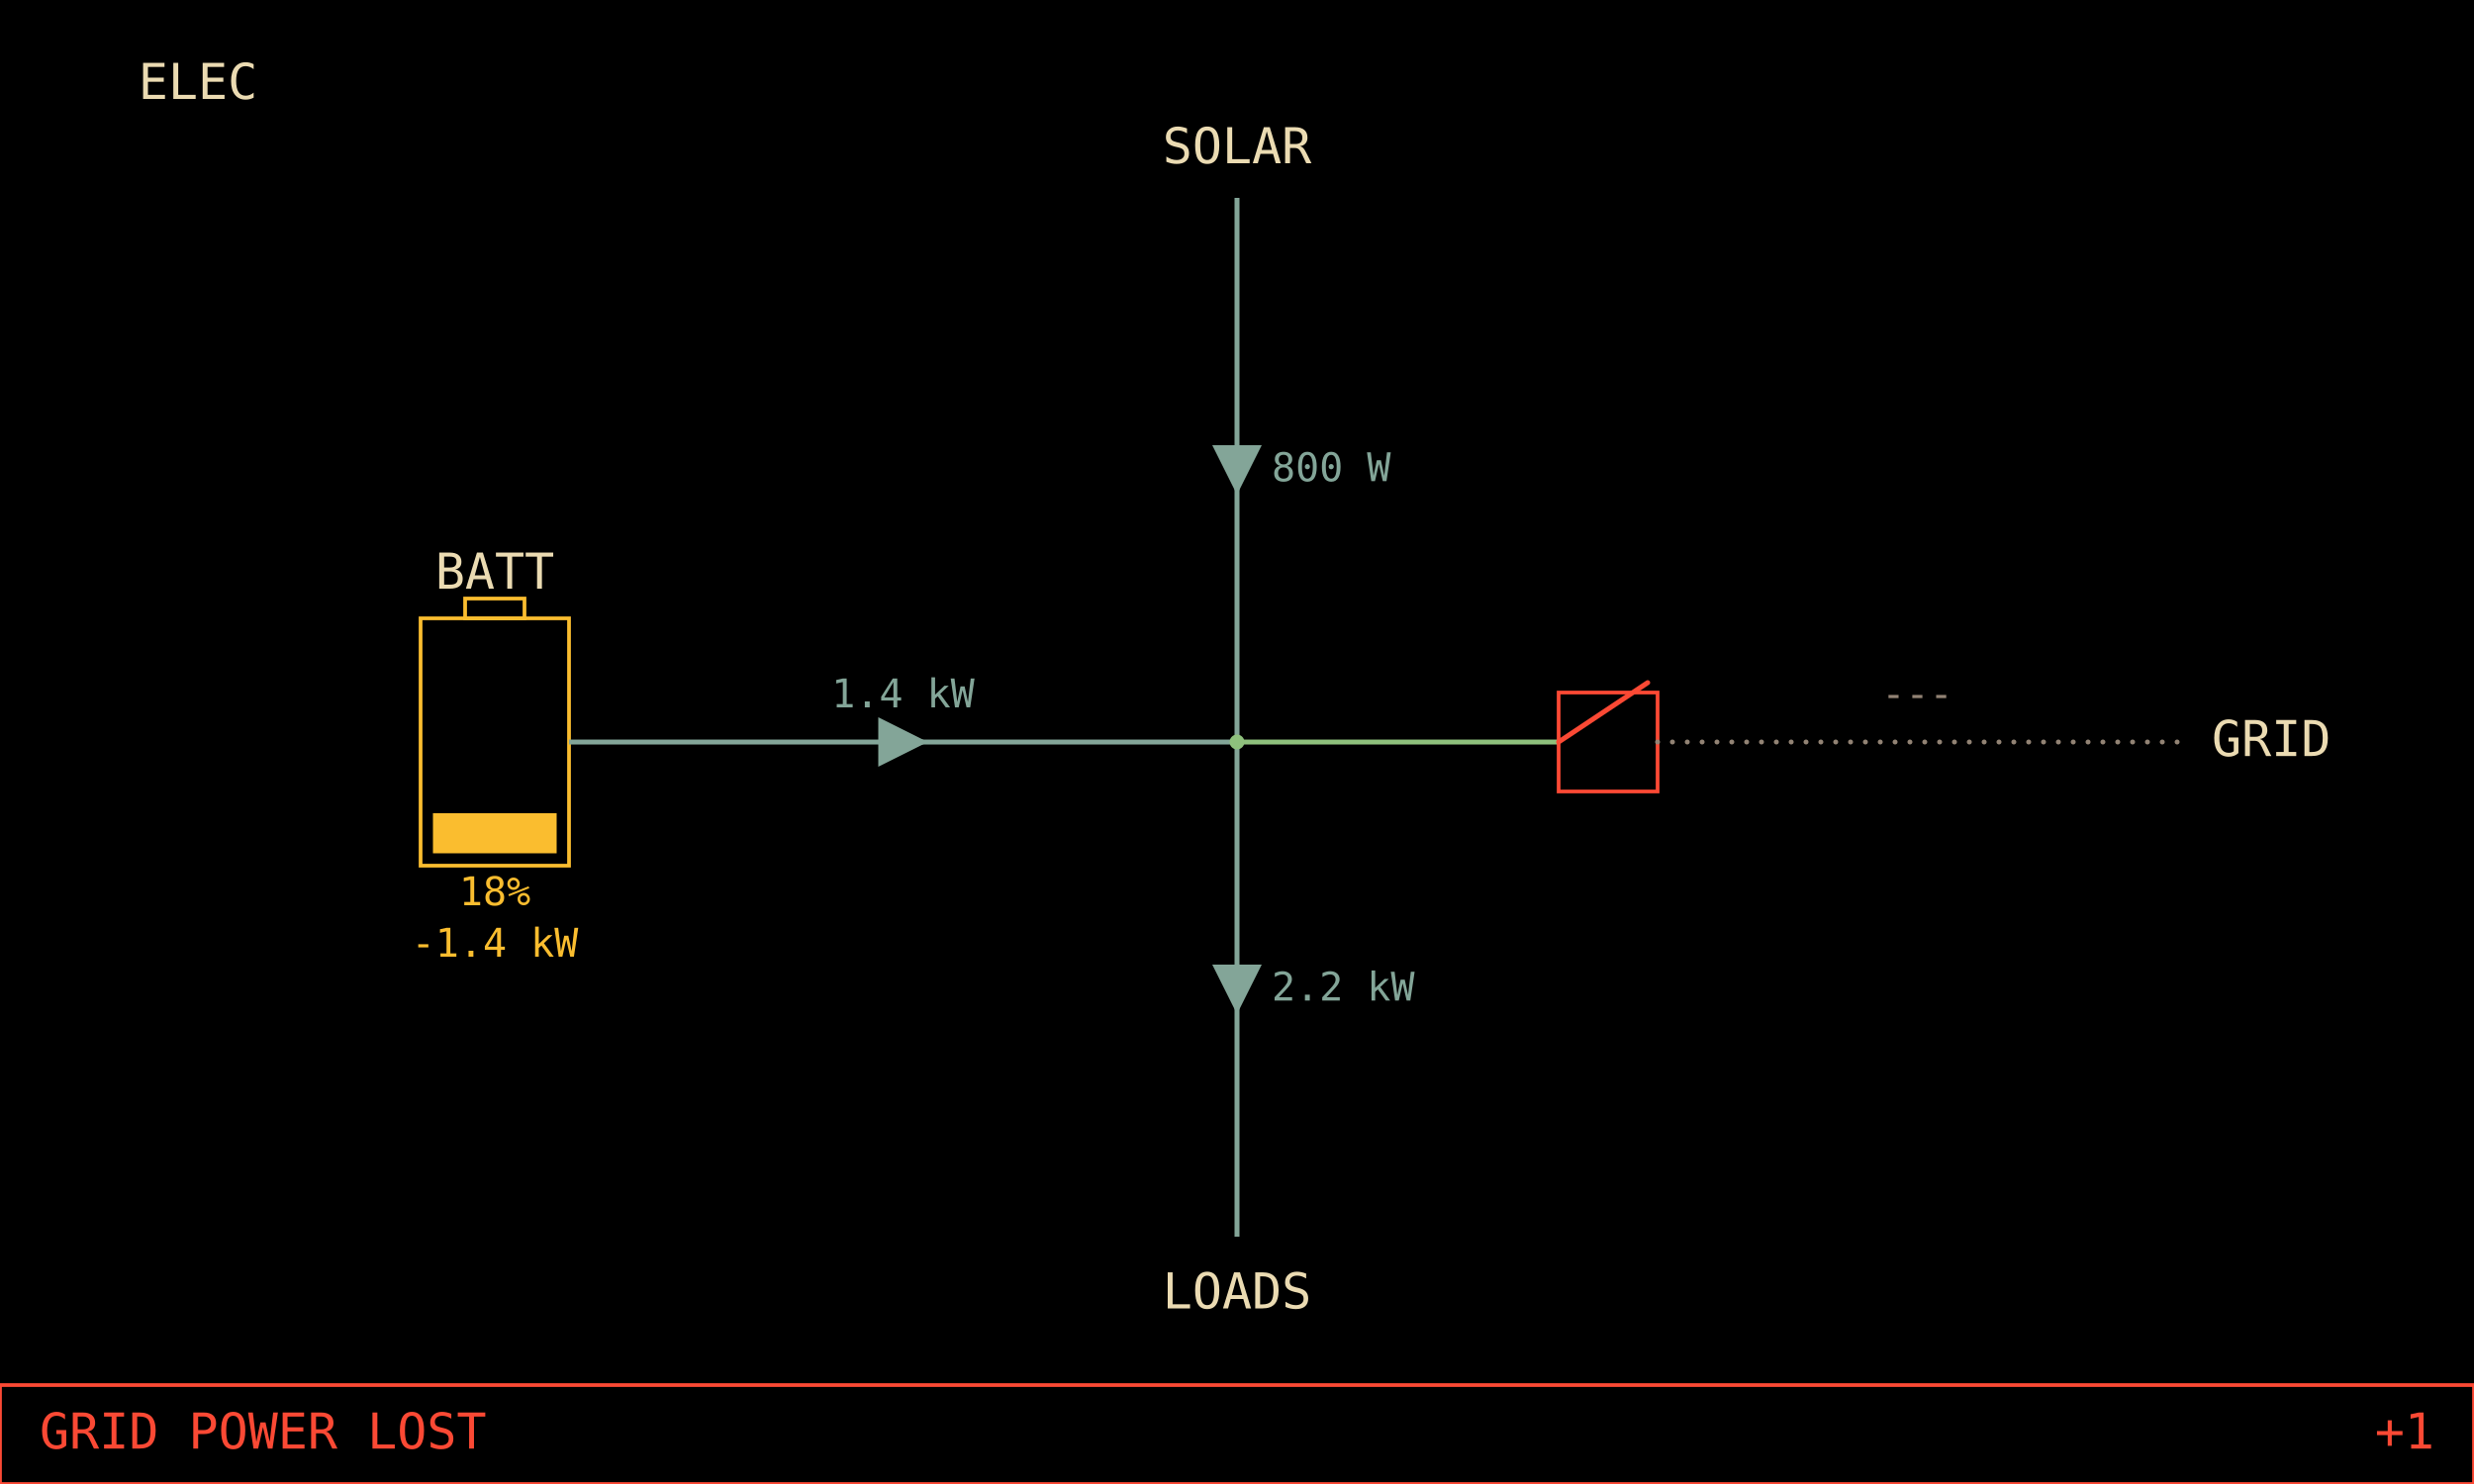
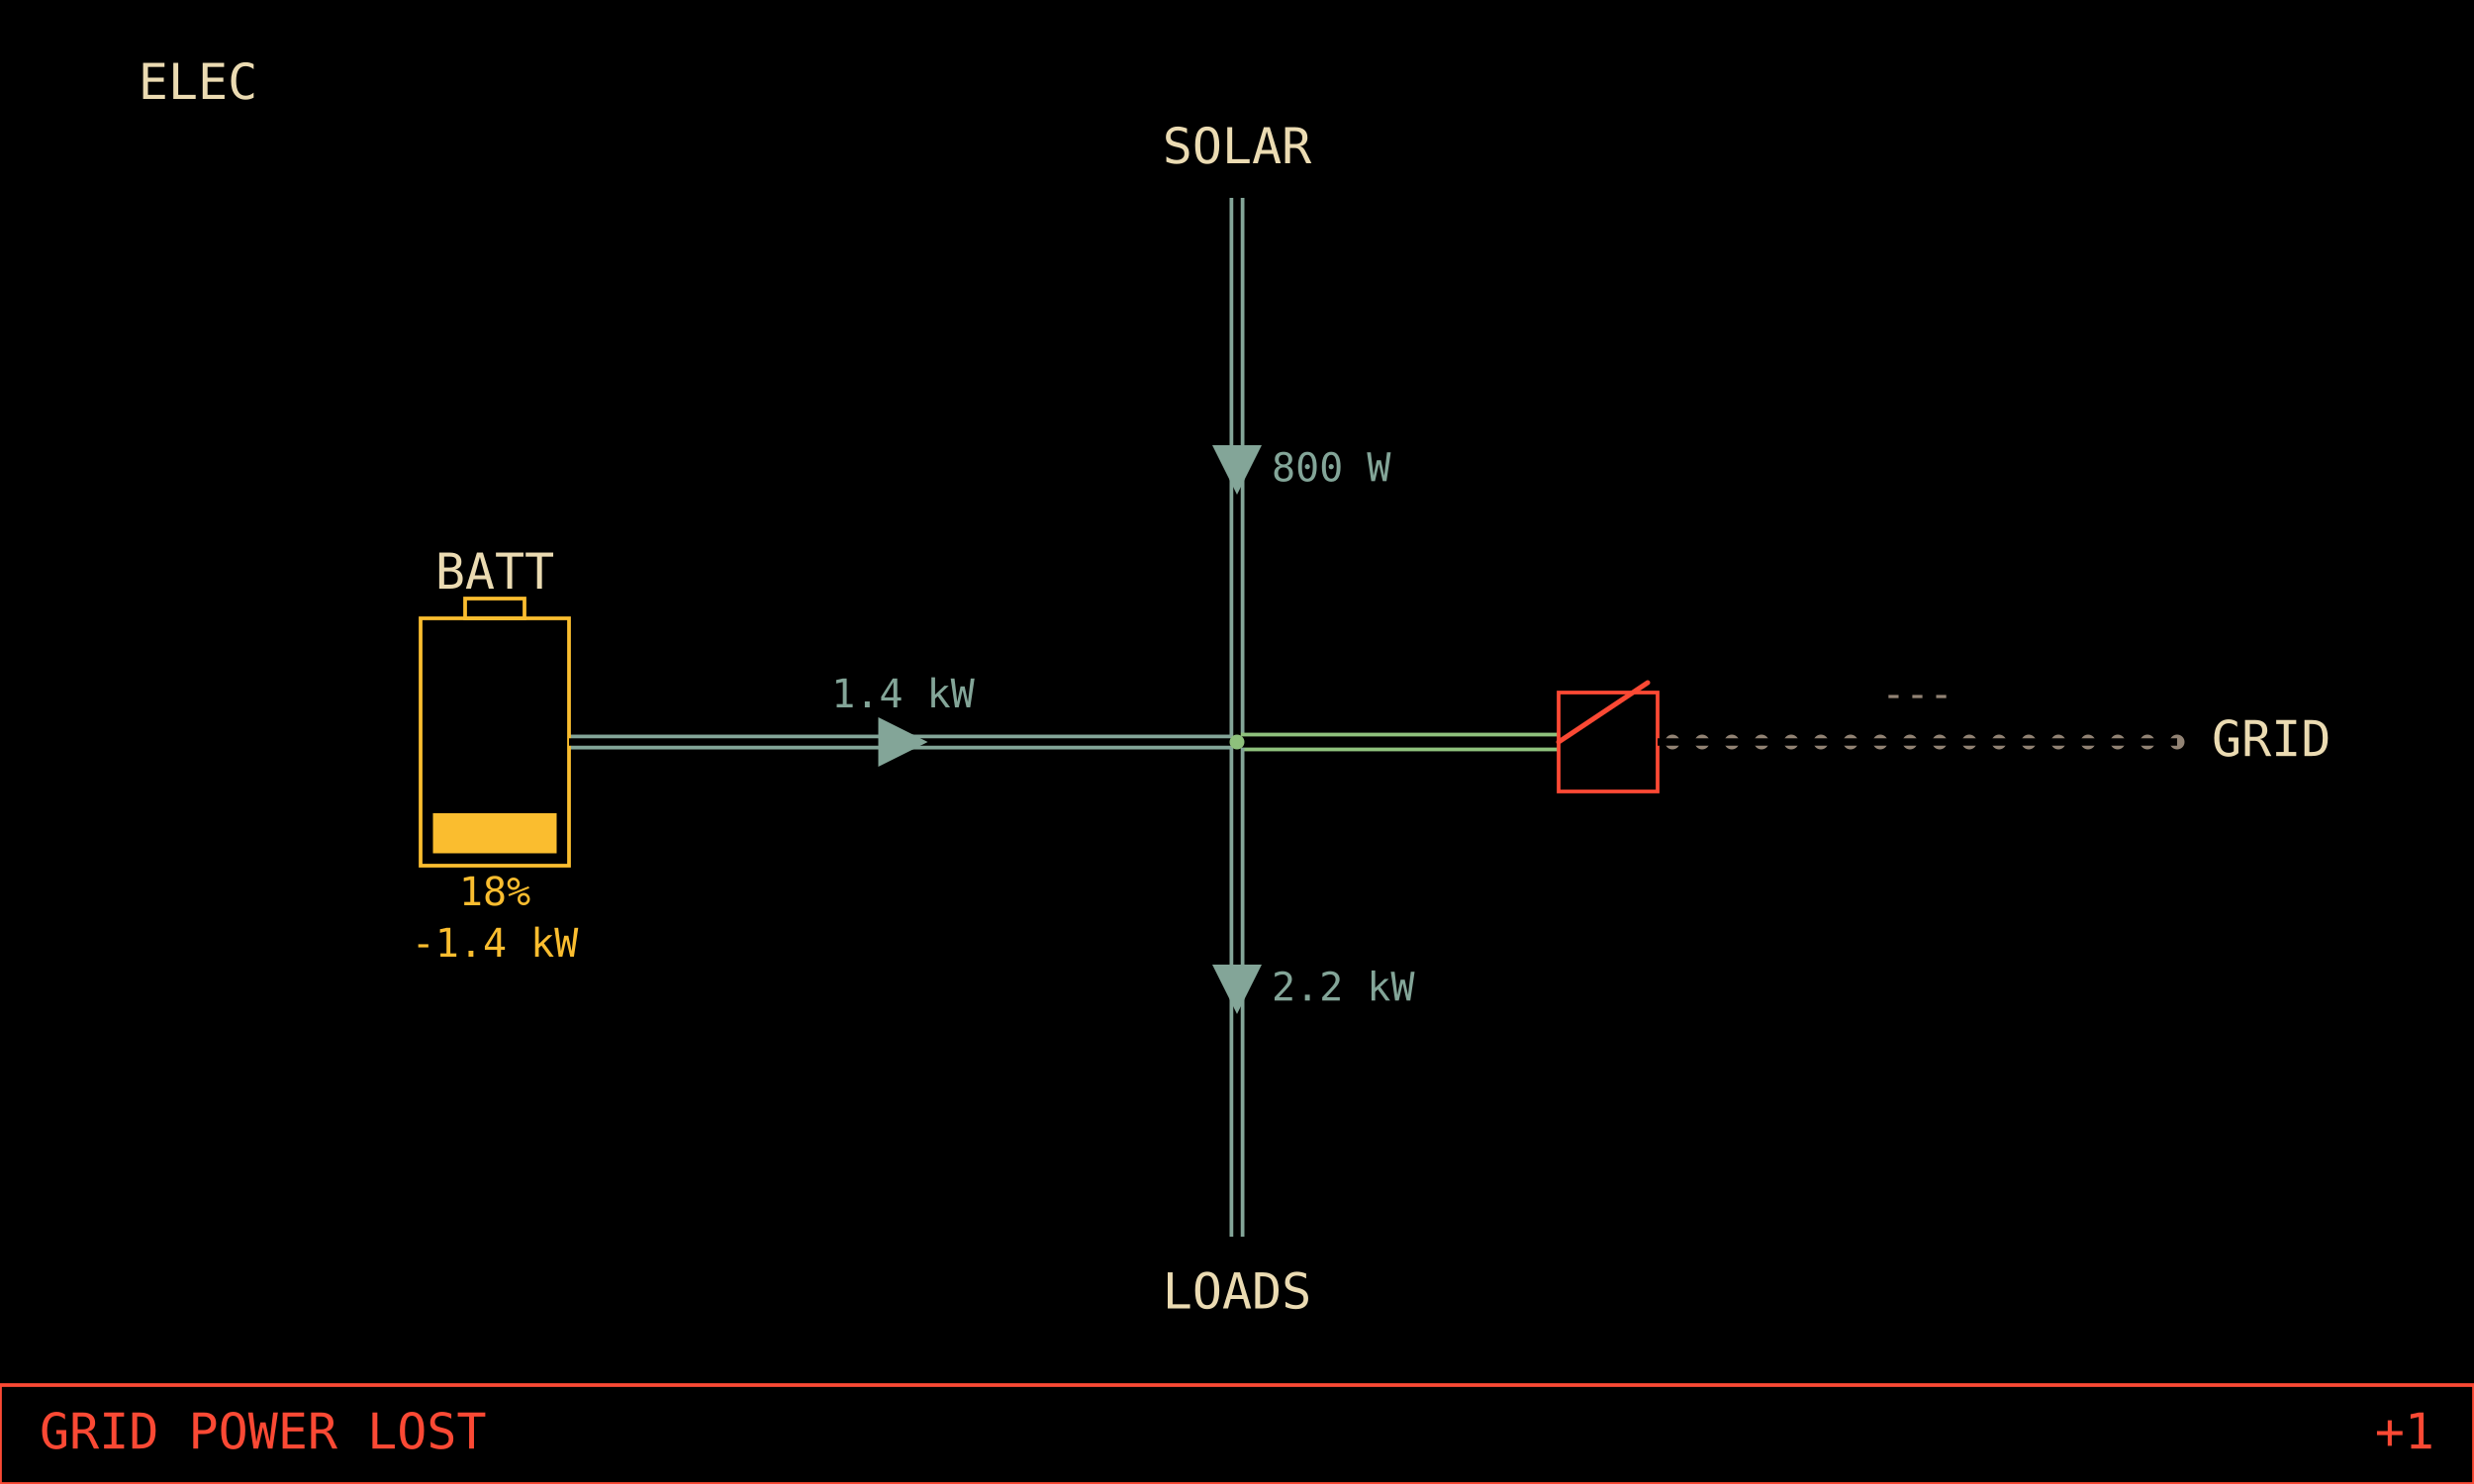
<svg xmlns="http://www.w3.org/2000/svg" viewBox="0 0 1000 600" width="1280" height="768" data-page="electrical" data-theme="mirror">
  <style>.attn{animation:mfd-attn 2.5s ease-in-out infinite}@keyframes mfd-attn{50%{opacity:0.35}}</style>
  <rect x="0" y="0" width="1000" height="600" fill="#000000" />
+   <g id="casings">
+     <g data-for="solar">
+       <polyline points="500,80 500,300" fill="none" stroke="#83a598" stroke-width="6" stroke-linejoin="round" />
+     </g>
+     <g data-for="battery_feed">
+       <polyline points="500,300 230,300" fill="none" stroke="#83a598" stroke-width="6" stroke-linejoin="round" />
+     </g>
+     <g data-for="bus_tie">
+       <polyline points="500,300 630,300" fill="none" stroke="#8ec07c" stroke-width="7.5" stroke-linejoin="round" />
+     </g>
+     <g data-for="grid">
+       <polyline points="880,300 670,300" fill="none" stroke="#928374" stroke-width="6" stroke-dasharray="0 12" stroke-linecap="round" stroke-linejoin="round" />
+     </g>
+     <g data-for="loads">
+       <polyline points="500,300 500,500" fill="none" stroke="#83a598" stroke-width="6" stroke-linejoin="round" />
+     </g>
+   </g>
  <g id="title">
    <text x="80" y="40" text-anchor="middle" font-family="DejaVu Sans Mono, monospace" font-size="20" fill="#ebdbb2">ELEC</text>
  </g>
  <g id="solar">
-     <polyline points="500,80 500,300" fill="none" stroke="#83a598" stroke-width="2" stroke-linejoin="round" />
+     <polyline points="500,80 500,300" fill="none" stroke="#000000" stroke-width="3" stroke-linejoin="round" />
    <polygon points="500,200 490,180 510,180" fill="#83a598" />
    <text x="500" y="66" text-anchor="middle" font-family="DejaVu Sans Mono, monospace" font-size="20" fill="#ebdbb2">SOLAR</text>
    <text x="514" y="190" text-anchor="start" dominant-baseline="middle" font-family="DejaVu Sans Mono, monospace" font-size="16" fill="#83a598">800 W</text>
  </g>
  <g id="battery">
    <rect x="170" y="250" width="60" height="100" fill="none" stroke="#fabd2f" stroke-width="1.5" />
    <rect x="188" y="242" width="24" height="8" fill="none" stroke="#fabd2f" stroke-width="1.5" />
    <rect x="175" y="328.8" width="50" height="16.2" fill="#fabd2f" />
    <text x="200" y="238" text-anchor="middle" font-family="DejaVu Sans Mono, monospace" font-size="20" fill="#ebdbb2">BATT</text>
    <text x="200" y="366" text-anchor="middle" font-family="DejaVu Sans Mono, monospace" font-size="16" fill="#fabd2f">18%</text>
    <text x="200" y="386.8" text-anchor="middle" font-family="DejaVu Sans Mono, monospace" font-size="16" fill="#fabd2f">-1.4 kW</text>
  </g>
  <g id="battery_feed">
-     <polyline points="500,300 230,300" fill="none" stroke="#83a598" stroke-width="2" stroke-linejoin="round" />
+     <polyline points="500,300 230,300" fill="none" stroke="#000000" stroke-width="3" stroke-linejoin="round" />
    <polygon points="375,300 355,310 355,290" fill="#83a598" />
    <text x="365" y="286" text-anchor="middle" font-family="DejaVu Sans Mono, monospace" font-size="16" fill="#83a598">1.4 kW</text>
  </g>
  <g id="bus_tie">
-     <polyline points="500,300 630,300" fill="none" stroke="#8ec07c" stroke-width="2" stroke-linejoin="round" />
+     <polyline points="500,300 630,300" fill="none" stroke="#000000" stroke-width="4.5" stroke-linejoin="round" />
  </g>
  <g id="main_breaker">
    <g>
      <rect x="630" y="280" width="40" height="40" fill="none" stroke="#fb4934" stroke-width="1.5" />
      <line x1="630" y1="300" x2="666" y2="276" stroke="#fb4934" stroke-width="2" stroke-linecap="round" />
    </g>
  </g>
  <g id="grid">
-     <polyline points="880,300 670,300" fill="none" stroke="#928374" stroke-width="2" stroke-dasharray="0 6" stroke-linecap="round" stroke-linejoin="round" />
+     <polyline points="880,300 670,300" fill="none" stroke="#000000" stroke-width="3" stroke-linejoin="round" />
    <text x="894" y="300" text-anchor="start" dominant-baseline="middle" font-family="DejaVu Sans Mono, monospace" font-size="20" fill="#ebdbb2">GRID</text>
    <text x="775" y="286" text-anchor="middle" font-family="DejaVu Sans Mono, monospace" font-size="16" fill="#928374">---</text>
  </g>
  <g id="loads">
-     <polyline points="500,300 500,500" fill="none" stroke="#83a598" stroke-width="2" stroke-linejoin="round" />
+     <polyline points="500,300 500,500" fill="none" stroke="#000000" stroke-width="3" stroke-linejoin="round" />
    <polygon points="500,410 490,390 510,390" fill="#83a598" />
    <text x="500" y="529" text-anchor="middle" font-family="DejaVu Sans Mono, monospace" font-size="20" fill="#ebdbb2">LOADS</text>
    <text x="514" y="400" text-anchor="start" dominant-baseline="middle" font-family="DejaVu Sans Mono, monospace" font-size="16" fill="#83a598">2.2 kW</text>
  </g>
  <g id="bus">
    <circle cx="500" cy="300" r="3" fill="#8ec07c" />
  </g>
  <g id="banner">
    <g class="attn">
      <rect x="0" y="560" width="1000" height="40" fill="#000000" stroke="#fb4934" stroke-width="1.5" />
      <text x="16" y="580" text-anchor="start" dominant-baseline="middle" font-family="DejaVu Sans Mono, monospace" font-size="20" fill="#fb4934">GRID POWER LOST</text>
      <text x="984" y="580" text-anchor="end" dominant-baseline="middle" font-family="DejaVu Sans Mono, monospace" font-size="20" fill="#fb4934">+1</text>
    </g>
  </g>
</svg>
